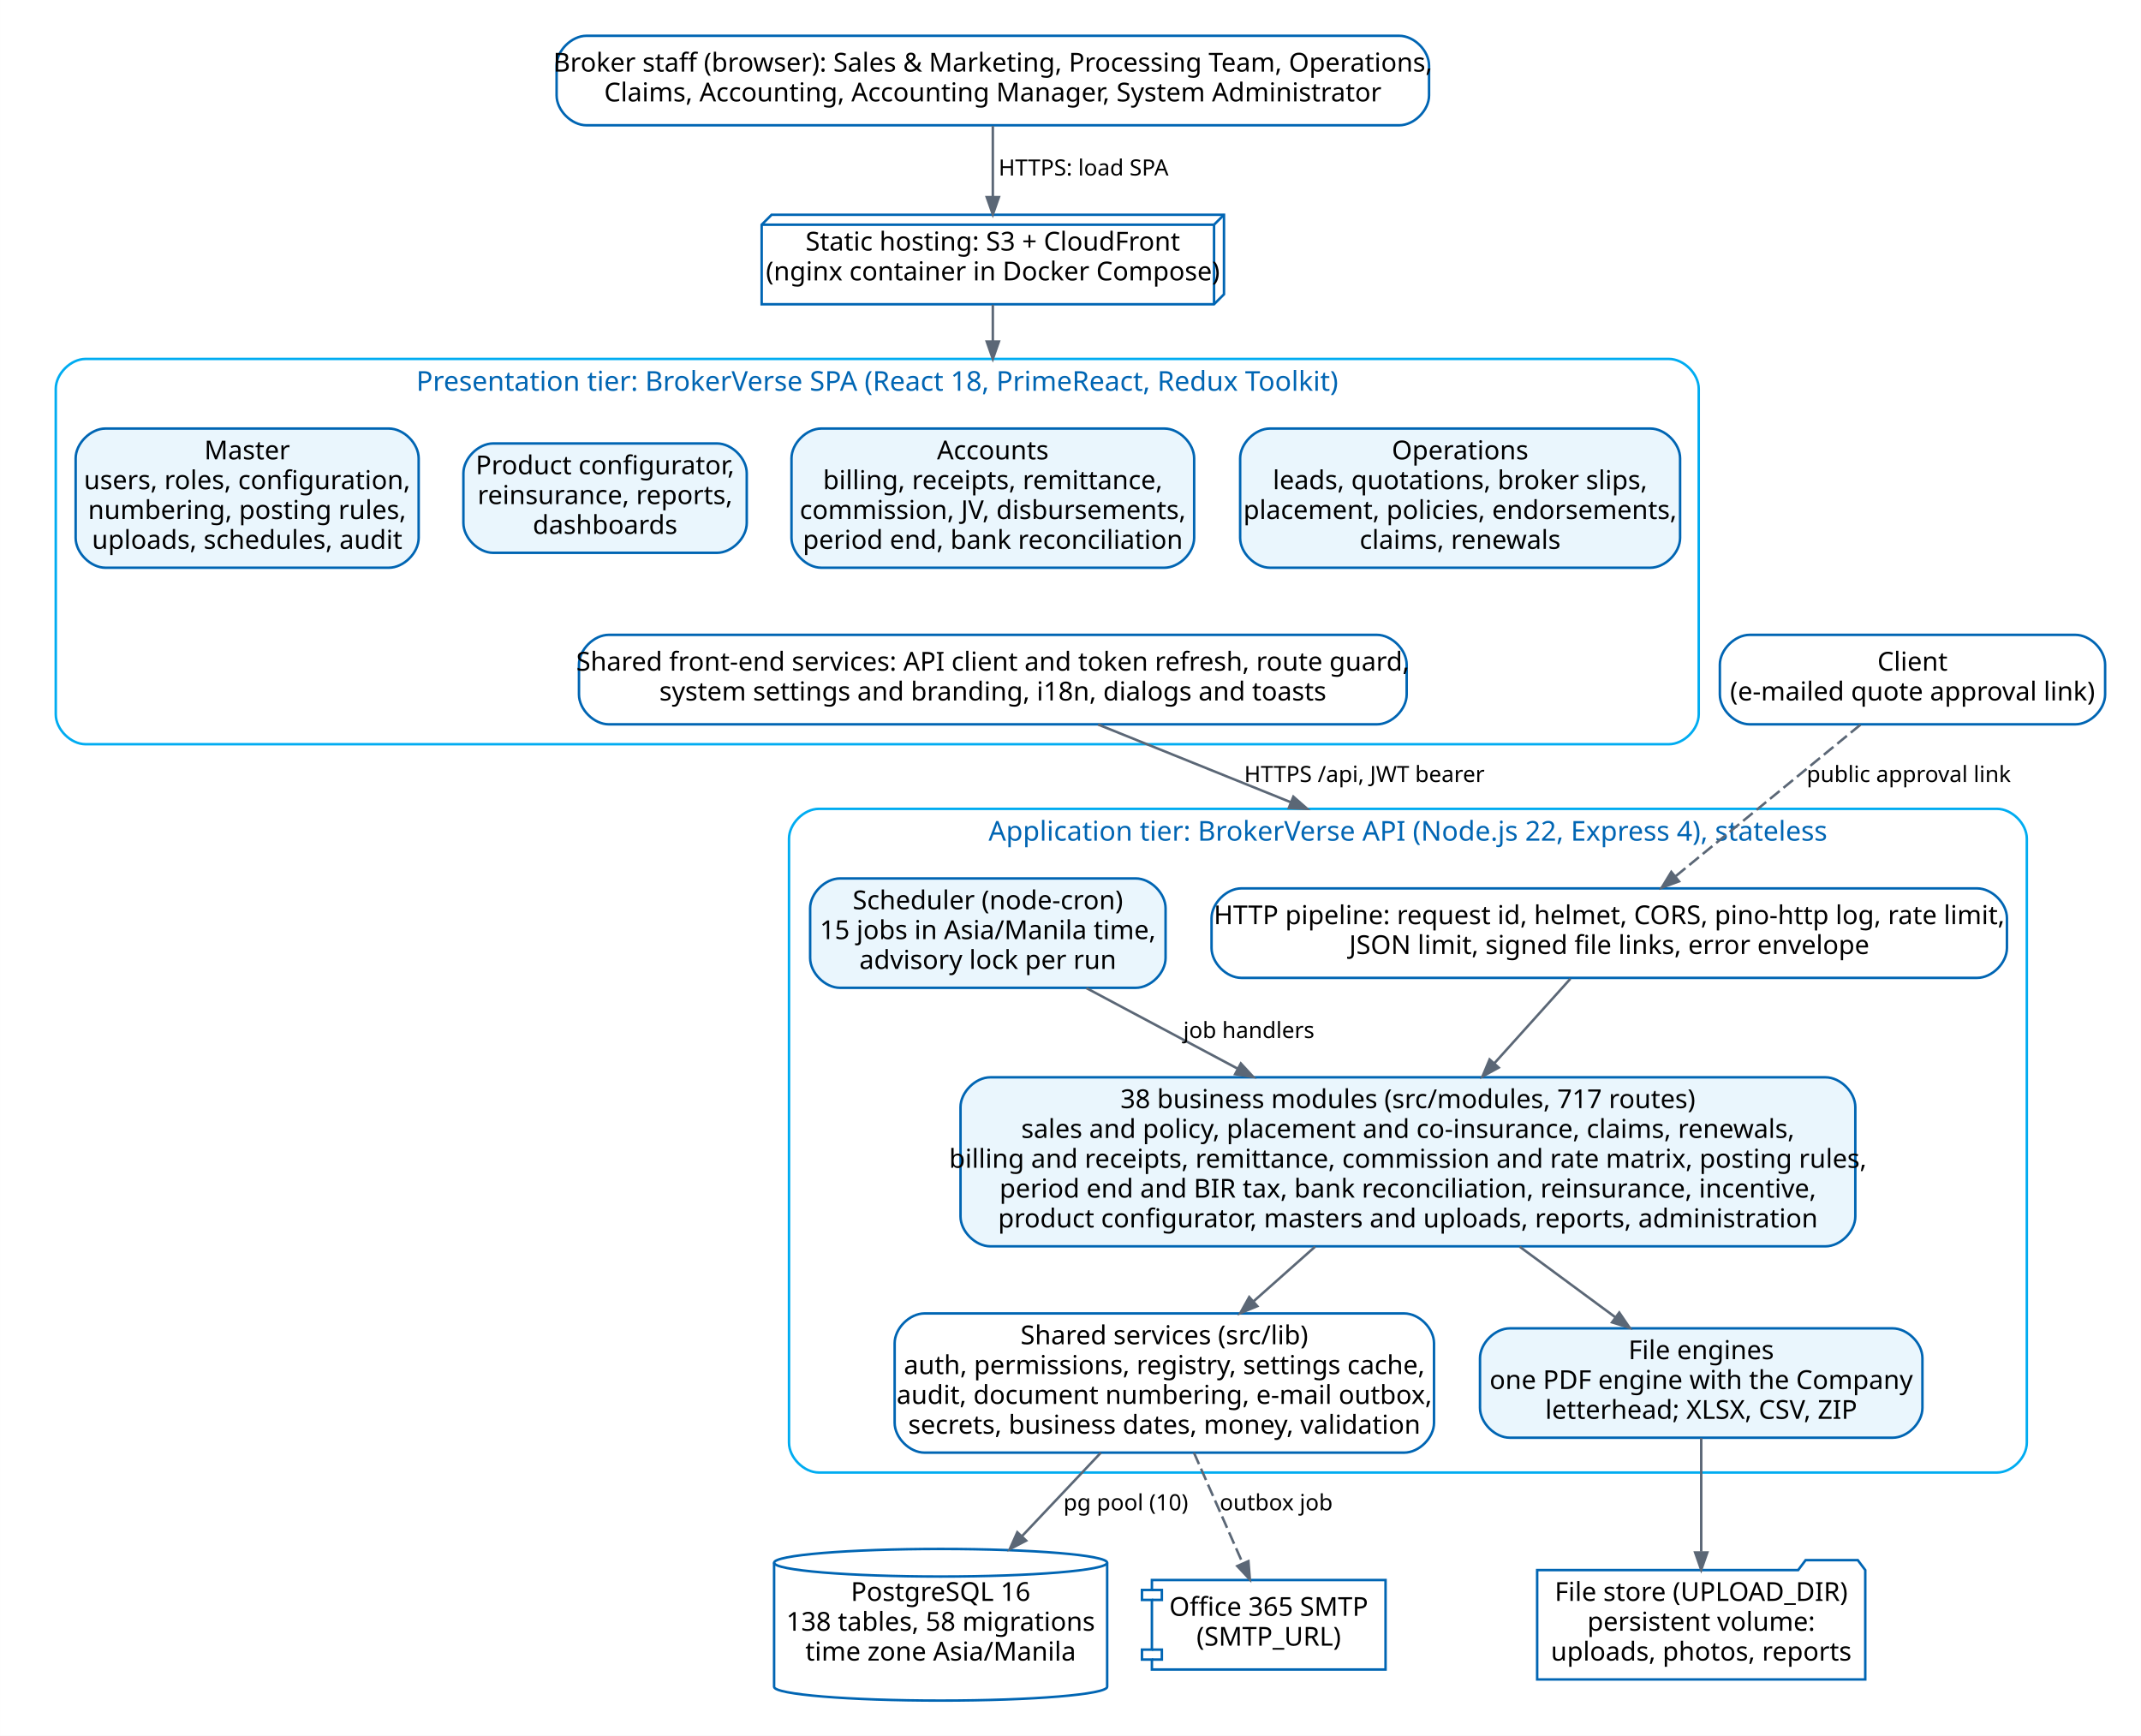
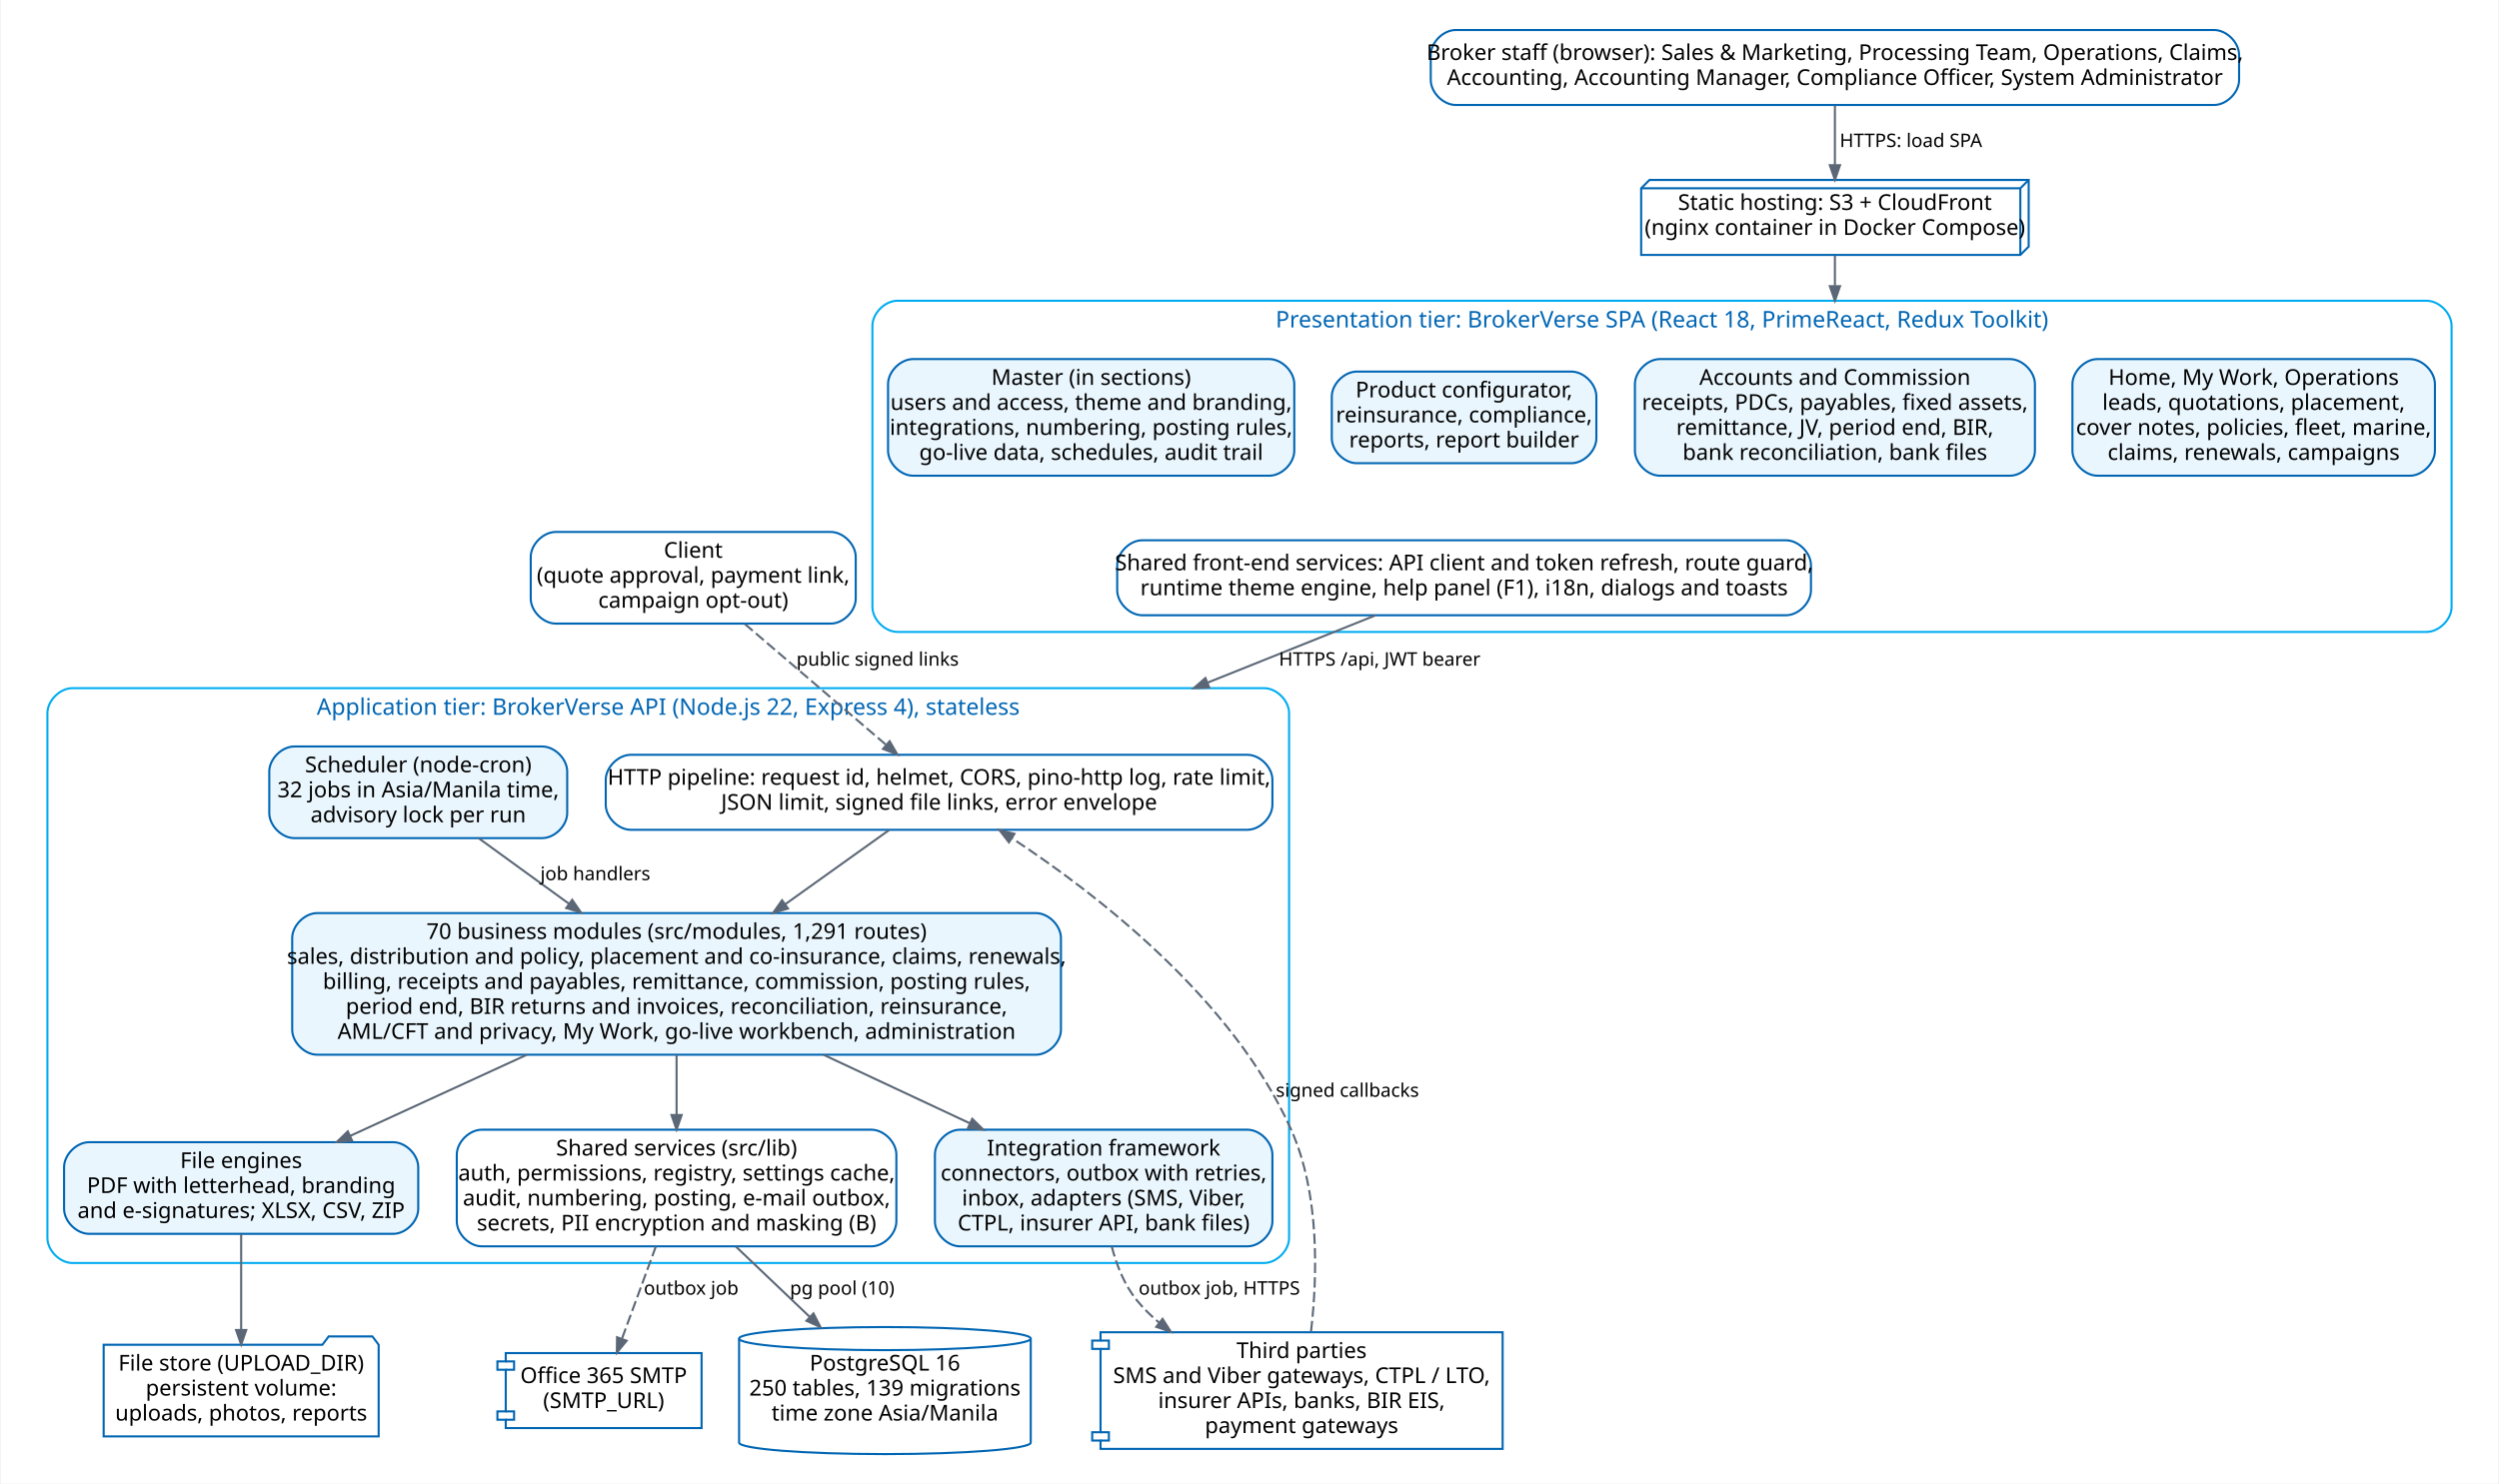
- <svg xmlns="http://www.w3.org/2000/svg" width="861pt" height="698pt" viewBox="0.00 0.00 861.30 698.30">
-   <g id="graph0" class="graph" transform="scale(1 1) rotate(0) translate(14.4 683.9)">
-     <polygon fill="white" stroke="transparent" points="-14.4,14.4 -14.4,-683.9 846.9,-683.9 846.9,14.4 -14.4,14.4" />
+ <svg xmlns="http://www.w3.org/2000/svg" width="1199pt" height="712pt" viewBox="0.00 0.00 1198.80 712.30">
+   <g id="graph0" class="graph" transform="scale(1 1) rotate(0) translate(14.4 697.9)">
+     <polygon fill="white" stroke="transparent" points="-14.4,14.4 -14.4,-697.9 1184.4,-697.9 1184.4,14.4 -14.4,14.4" />
    <g id="clust1" class="cluster">
-       <path fill="none" stroke="#00acf1" d="M20,-384.5C20,-384.5 657,-384.5 657,-384.5 663,-384.5 669,-390.5 669,-396.5 669,-396.5 669,-527.5 669,-527.5 669,-533.5 663,-539.5 657,-539.5 657,-539.5 20,-539.5 20,-539.5 14,-539.5 8,-533.5 8,-527.5 8,-527.5 8,-396.5 8,-396.5 8,-390.5 14,-384.5 20,-384.5" />
-       <text text-anchor="middle" x="338.5" y="-526.7" font-family="Nunito" font-size="11.00" fill="#0065b3">Presentation tier: BrokerVerse SPA (React 18, PrimeReact, Redux Toolkit)</text>
+       <path fill="none" stroke="#00acf1" d="M416,-394.5C416,-394.5 1150,-394.5 1150,-394.5 1156,-394.5 1162,-400.5 1162,-406.5 1162,-406.5 1162,-541.5 1162,-541.5 1162,-547.5 1156,-553.5 1150,-553.5 1150,-553.5 416,-553.5 416,-553.5 410,-553.5 404,-547.5 404,-541.5 404,-541.5 404,-406.5 404,-406.5 404,-400.5 410,-394.5 416,-394.5" />
+       <text text-anchor="middle" x="783" y="-540.7" font-family="Nunito" font-size="11.00" fill="#0065b3">Presentation tier: BrokerVerse SPA (React 18, PrimeReact, Redux Toolkit)</text>
    </g>
    <g id="clust2" class="cluster">
-       <path fill="none" stroke="#00acf1" d="M315,-91.5C315,-91.5 789,-91.5 789,-91.5 795,-91.5 801,-97.5 801,-103.5 801,-103.5 801,-346.5 801,-346.5 801,-352.5 795,-358.5 789,-358.5 789,-358.5 315,-358.5 315,-358.5 309,-358.5 303,-352.5 303,-346.5 303,-346.5 303,-103.5 303,-103.5 303,-97.5 309,-91.5 315,-91.5" />
-       <text text-anchor="middle" x="552" y="-345.7" font-family="Nunito" font-size="11.00" fill="#0065b3">Application tier: BrokerVerse API (Node.js 22, Express 4), stateless</text>
+       <path fill="none" stroke="#00acf1" d="M20,-91.5C20,-91.5 592,-91.5 592,-91.5 598,-91.5 604,-97.5 604,-103.5 604,-103.5 604,-355.5 604,-355.5 604,-361.5 598,-367.5 592,-367.5 592,-367.5 20,-367.5 20,-367.5 14,-367.5 8,-361.5 8,-355.5 8,-355.5 8,-103.5 8,-103.5 8,-97.5 14,-91.5 20,-91.5" />
+       <text text-anchor="middle" x="306" y="-354.7" font-family="Nunito" font-size="11.00" fill="#0065b3">Application tier: BrokerVerse API (Node.js 22, Express 4), stateless</text>
    </g>
    <g id="node1" class="node">
-       <path fill="#ffffff" stroke="#0065b3" d="M548.5,-669.5C548.5,-669.5 221.5,-669.5 221.5,-669.5 215.5,-669.5 209.5,-663.5 209.5,-657.5 209.5,-657.5 209.5,-645.5 209.5,-645.5 209.5,-639.5 215.5,-633.5 221.5,-633.5 221.5,-633.5 548.5,-633.5 548.5,-633.5 554.5,-633.5 560.5,-639.5 560.5,-645.5 560.5,-645.5 560.5,-657.5 560.5,-657.5 560.5,-663.5 554.5,-669.5 548.5,-669.5" />
-       <text text-anchor="middle" x="385" y="-655.1" font-family="Nunito" font-size="10.50">Broker staff (browser): Sales &amp; Marketing, Processing Team, Operations,</text>
-       <text text-anchor="middle" x="385" y="-643.1" font-family="Nunito" font-size="10.50">Claims, Accounting, Accounting Manager, System Administrator</text>
+       <path fill="#ffffff" stroke="#0065b3" d="M1048,-683.5C1048,-683.5 684,-683.5 684,-683.5 678,-683.5 672,-677.5 672,-671.5 672,-671.5 672,-659.5 672,-659.5 672,-653.5 678,-647.5 684,-647.5 684,-647.5 1048,-647.5 1048,-647.5 1054,-647.5 1060,-653.5 1060,-659.5 1060,-659.5 1060,-671.5 1060,-671.5 1060,-677.5 1054,-683.5 1048,-683.5" />
+       <text text-anchor="middle" x="866" y="-669.1" font-family="Nunito" font-size="10.50">Broker staff (browser): Sales &amp; Marketing, Processing Team, Operations, Claims,</text>
+       <text text-anchor="middle" x="866" y="-657.1" font-family="Nunito" font-size="10.50">Accounting, Accounting Manager, Compliance Officer, System Administrator</text>
    </g>
    <g id="node2" class="node">
-       <polygon fill="#ffffff" stroke="#0065b3" points="478,-597.5 296,-597.5 292,-593.5 292,-561.5 474,-561.5 478,-565.5 478,-597.5" />
-       <polyline fill="none" stroke="#0065b3" points="474,-593.5 292,-593.5 " />
-       <polyline fill="none" stroke="#0065b3" points="474,-593.5 474,-561.5 " />
-       <polyline fill="none" stroke="#0065b3" points="474,-593.5 478,-597.5 " />
-       <text text-anchor="middle" x="385" y="-583.1" font-family="Nunito" font-size="10.50">Static hosting: S3 + CloudFront</text>
-       <text text-anchor="middle" x="385" y="-571.1" font-family="Nunito" font-size="10.50">(nginx container in Docker Compose)</text>
+       <polygon fill="#ffffff" stroke="#0065b3" points="959,-611.5 777,-611.5 773,-607.5 773,-575.5 955,-575.5 959,-579.5 959,-611.5" />
+       <polyline fill="none" stroke="#0065b3" points="955,-607.5 773,-607.5 " />
+       <polyline fill="none" stroke="#0065b3" points="955,-607.5 955,-575.5 " />
+       <polyline fill="none" stroke="#0065b3" points="955,-607.5 959,-611.5 " />
+       <text text-anchor="middle" x="866" y="-597.1" font-family="Nunito" font-size="10.50">Static hosting: S3 + CloudFront</text>
+       <text text-anchor="middle" x="866" y="-585.1" font-family="Nunito" font-size="10.50">(nginx container in Docker Compose)</text>
    </g>
    <g id="edge1" class="edge">
-       <path fill="none" stroke="#5b6776" d="M385,-633.2C385,-624.64 385,-614.16 385,-604.8" />
-       <polygon fill="#5b6776" stroke="#5b6776" points="387.45,-604.6 385,-597.6 382.55,-604.6 387.45,-604.6" />
-       <text text-anchor="middle" x="421.5" y="-613.3" font-family="Nunito" font-size="9.00"> HTTPS: load SPA</text>
+       <path fill="none" stroke="#5b6776" d="M866,-647.2C866,-638.64 866,-628.16 866,-618.8" />
+       <polygon fill="#5b6776" stroke="#5b6776" points="868.45,-618.6 866,-611.6 863.55,-618.6 868.45,-618.6" />
+       <text text-anchor="middle" x="902.5" y="-627.3" font-family="Nunito" font-size="9.00"> HTTPS: load SPA</text>
    </g>
    <g id="node5" class="node">
-       <path fill="#eaf6fd" stroke="#0065b3" d="M454,-511.5C454,-511.5 316,-511.5 316,-511.5 310,-511.5 304,-505.5 304,-499.5 304,-499.5 304,-467.5 304,-467.5 304,-461.5 310,-455.5 316,-455.5 316,-455.5 454,-455.5 454,-455.5 460,-455.5 466,-461.5 466,-467.5 466,-467.5 466,-499.5 466,-499.5 466,-505.5 460,-511.5 454,-511.5" />
-       <text text-anchor="middle" x="385" y="-499.1" font-family="Nunito" font-size="10.50">Accounts</text>
-       <text text-anchor="middle" x="385" y="-487.1" font-family="Nunito" font-size="10.50">billing, receipts, remittance,</text>
-       <text text-anchor="middle" x="385" y="-475.1" font-family="Nunito" font-size="10.50">commission, JV, disbursements,</text>
-       <text text-anchor="middle" x="385" y="-463.1" font-family="Nunito" font-size="10.50">period end, bank reconciliation</text>
+       <path fill="#eaf6fd" stroke="#0065b3" d="M950,-525.5C950,-525.5 782,-525.5 782,-525.5 776,-525.5 770,-519.5 770,-513.5 770,-513.5 770,-481.5 770,-481.5 770,-475.5 776,-469.5 782,-469.5 782,-469.5 950,-469.5 950,-469.5 956,-469.5 962,-475.5 962,-481.5 962,-481.5 962,-513.5 962,-513.5 962,-519.5 956,-525.5 950,-525.5" />
+       <text text-anchor="middle" x="866" y="-513.1" font-family="Nunito" font-size="10.50">Accounts and Commission</text>
+       <text text-anchor="middle" x="866" y="-501.1" font-family="Nunito" font-size="10.50">receipts, PDCs, payables, fixed assets,</text>
+       <text text-anchor="middle" x="866" y="-489.1" font-family="Nunito" font-size="10.50">remittance, JV, period end, BIR,</text>
+       <text text-anchor="middle" x="866" y="-477.1" font-family="Nunito" font-size="10.50">bank reconciliation, bank files</text>
    </g>
    <g id="edge2" class="edge">
-       <path fill="none" stroke="#5b6776" d="M385,-561.26C385,-556.9 385,-551.97 385,-546.76" />
-       <polygon fill="#5b6776" stroke="#5b6776" points="387.45,-546.5 385,-539.5 382.55,-546.5 387.45,-546.5" />
+       <path fill="none" stroke="#5b6776" d="M866,-575.26C866,-570.9 866,-565.97 866,-560.76" />
+       <polygon fill="#5b6776" stroke="#5b6776" points="868.45,-560.5 866,-553.5 863.55,-560.5 868.45,-560.5" />
    </g>
    <g id="node3" class="node">
-       <path fill="#ffffff" stroke="#0065b3" d="M820.5,-428.5C820.5,-428.5 689.5,-428.5 689.5,-428.5 683.5,-428.5 677.5,-422.5 677.5,-416.5 677.5,-416.5 677.5,-404.5 677.5,-404.5 677.5,-398.5 683.5,-392.5 689.5,-392.5 689.5,-392.5 820.5,-392.5 820.5,-392.5 826.5,-392.5 832.5,-398.5 832.5,-404.5 832.5,-404.5 832.5,-416.5 832.5,-416.5 832.5,-422.5 826.5,-428.5 820.5,-428.5" />
-       <text text-anchor="middle" x="755" y="-414.1" font-family="Nunito" font-size="10.50">Client</text>
-       <text text-anchor="middle" x="755" y="-402.1" font-family="Nunito" font-size="10.50">(e-mailed quote approval link)</text>
+       <path fill="#ffffff" stroke="#0065b3" d="M384,-442.5C384,-442.5 252,-442.5 252,-442.5 246,-442.5 240,-436.5 240,-430.5 240,-430.5 240,-410.5 240,-410.5 240,-404.5 246,-398.5 252,-398.5 252,-398.5 384,-398.5 384,-398.5 390,-398.5 396,-404.5 396,-410.5 396,-410.5 396,-430.5 396,-430.5 396,-436.5 390,-442.5 384,-442.5" />
+       <text text-anchor="middle" x="318" y="-430.1" font-family="Nunito" font-size="10.50">Client</text>
+       <text text-anchor="middle" x="318" y="-418.1" font-family="Nunito" font-size="10.50">(quote approval, payment link,</text>
+       <text text-anchor="middle" x="318" y="-406.1" font-family="Nunito" font-size="10.50">campaign opt-out)</text>
    </g>
    <g id="node9" class="node">
-       <path fill="#ffffff" stroke="#0065b3" d="M781,-326.5C781,-326.5 485,-326.5 485,-326.5 479,-326.5 473,-320.5 473,-314.5 473,-314.5 473,-302.5 473,-302.5 473,-296.5 479,-290.5 485,-290.5 485,-290.5 781,-290.5 781,-290.5 787,-290.5 793,-296.5 793,-302.5 793,-302.5 793,-314.5 793,-314.5 793,-320.5 787,-326.5 781,-326.5" />
-       <text text-anchor="middle" x="633" y="-312.1" font-family="Nunito" font-size="10.50">HTTP pipeline: request id, helmet, CORS, pino-http log, rate limit,</text>
-       <text text-anchor="middle" x="633" y="-300.1" font-family="Nunito" font-size="10.50">JSON limit, signed file links, error envelope</text>
+       <path fill="#ffffff" stroke="#0065b3" d="M584,-335.5C584,-335.5 288,-335.5 288,-335.5 282,-335.5 276,-329.5 276,-323.5 276,-323.5 276,-311.5 276,-311.5 276,-305.5 282,-299.5 288,-299.5 288,-299.5 584,-299.5 584,-299.5 590,-299.5 596,-305.5 596,-311.5 596,-311.5 596,-323.5 596,-323.5 596,-329.5 590,-335.5 584,-335.5" />
+       <text text-anchor="middle" x="436" y="-321.1" font-family="Nunito" font-size="10.50">HTTP pipeline: request id, helmet, CORS, pino-http log, rate limit,</text>
+       <text text-anchor="middle" x="436" y="-309.1" font-family="Nunito" font-size="10.50">JSON limit, signed file links, error envelope</text>
    </g>
    <g id="edge8" class="edge">
-       <path fill="none" stroke="#5b6776" stroke-dasharray="5,2" d="M734.03,-392.31C713.43,-375.42 681.92,-349.6 659.58,-331.29" />
-       <polygon fill="#5b6776" stroke="#5b6776" points="661.07,-329.34 654.11,-326.8 657.97,-333.13 661.07,-329.34" />
-       <text text-anchor="middle" x="753.5" y="-369.3" font-family="Nunito" font-size="9.00"> public approval link</text>
+       <path fill="none" stroke="#5b6776" stroke-dasharray="5,2" d="M342.74,-398.33C362.63,-381.3 390.47,-357.47 410.55,-340.29" />
+       <polygon fill="#5b6776" stroke="#5b6776" points="412.27,-342.04 415.99,-335.63 409.08,-338.32 412.27,-342.04" />
+       <text text-anchor="middle" x="406.5" y="-378.3" font-family="Nunito" font-size="9.00"> public signed links</text>
    </g>
    <g id="node4" class="node">
-       <path fill="#eaf6fd" stroke="#0065b3" d="M649.5,-511.5C649.5,-511.5 496.5,-511.5 496.5,-511.5 490.5,-511.5 484.5,-505.5 484.5,-499.5 484.5,-499.5 484.5,-467.5 484.5,-467.5 484.5,-461.5 490.5,-455.5 496.5,-455.5 496.5,-455.5 649.5,-455.5 649.5,-455.5 655.5,-455.5 661.5,-461.5 661.5,-467.5 661.5,-467.5 661.5,-499.5 661.5,-499.5 661.5,-505.5 655.5,-511.5 649.5,-511.5" />
-       <text text-anchor="middle" x="573" y="-499.1" font-family="Nunito" font-size="10.50">Operations</text>
-       <text text-anchor="middle" x="573" y="-487.1" font-family="Nunito" font-size="10.50">leads, quotations, broker slips,</text>
-       <text text-anchor="middle" x="573" y="-475.1" font-family="Nunito" font-size="10.50">placement, policies, endorsements,</text>
-       <text text-anchor="middle" x="573" y="-463.1" font-family="Nunito" font-size="10.50">claims, renewals</text>
+       <path fill="#eaf6fd" stroke="#0065b3" d="M1142,-525.5C1142,-525.5 992,-525.5 992,-525.5 986,-525.5 980,-519.5 980,-513.5 980,-513.5 980,-481.5 980,-481.5 980,-475.5 986,-469.5 992,-469.5 992,-469.5 1142,-469.5 1142,-469.5 1148,-469.5 1154,-475.5 1154,-481.5 1154,-481.5 1154,-513.5 1154,-513.5 1154,-519.5 1148,-525.5 1142,-525.5" />
+       <text text-anchor="middle" x="1067" y="-513.1" font-family="Nunito" font-size="10.50">Home, My Work, Operations</text>
+       <text text-anchor="middle" x="1067" y="-501.1" font-family="Nunito" font-size="10.50">leads, quotations, placement,</text>
+       <text text-anchor="middle" x="1067" y="-489.1" font-family="Nunito" font-size="10.50">cover notes, policies, fleet, marine,</text>
+       <text text-anchor="middle" x="1067" y="-477.1" font-family="Nunito" font-size="10.50">claims, renewals, campaigns</text>
    </g>
    <g id="node8" class="node">
-       <path fill="#ffffff" stroke="#0065b3" d="M539.5,-428.5C539.5,-428.5 230.5,-428.5 230.5,-428.5 224.5,-428.5 218.5,-422.5 218.5,-416.5 218.5,-416.5 218.5,-404.5 218.5,-404.5 218.5,-398.5 224.5,-392.5 230.5,-392.5 230.5,-392.5 539.5,-392.5 539.5,-392.5 545.5,-392.5 551.5,-398.5 551.5,-404.5 551.5,-404.5 551.5,-416.5 551.5,-416.5 551.5,-422.5 545.5,-428.5 539.5,-428.5" />
-       <text text-anchor="middle" x="385" y="-414.1" font-family="Nunito" font-size="10.50">Shared front-end services: API client and token refresh, route guard,</text>
-       <text text-anchor="middle" x="385" y="-402.1" font-family="Nunito" font-size="10.50">system settings and branding, i18n, dialogs and toasts</text>
+       <path fill="#ffffff" stroke="#0065b3" d="M842.5,-438.5C842.5,-438.5 533.5,-438.5 533.5,-438.5 527.5,-438.5 521.5,-432.5 521.5,-426.5 521.5,-426.5 521.5,-414.5 521.5,-414.5 521.5,-408.5 527.5,-402.5 533.5,-402.5 533.5,-402.5 842.5,-402.5 842.5,-402.5 848.5,-402.5 854.5,-408.5 854.5,-414.5 854.5,-414.5 854.5,-426.5 854.5,-426.5 854.5,-432.5 848.5,-438.5 842.5,-438.5" />
+       <text text-anchor="middle" x="688" y="-424.1" font-family="Nunito" font-size="10.50">Shared front-end services: API client and token refresh, route guard,</text>
+       <text text-anchor="middle" x="688" y="-412.1" font-family="Nunito" font-size="10.50">runtime theme engine, help panel (F1), i18n, dialogs and toasts</text>
    </g>
    <g id="node6" class="node">
-       <path fill="#eaf6fd" stroke="#0065b3" d="M274,-505.5C274,-505.5 184,-505.5 184,-505.5 178,-505.5 172,-499.5 172,-493.5 172,-493.5 172,-473.5 172,-473.5 172,-467.5 178,-461.5 184,-461.5 184,-461.5 274,-461.5 274,-461.5 280,-461.5 286,-467.5 286,-473.5 286,-473.5 286,-493.5 286,-493.5 286,-499.5 280,-505.5 274,-505.5" />
-       <text text-anchor="middle" x="229" y="-493.1" font-family="Nunito" font-size="10.50">Product configurator,</text>
-       <text text-anchor="middle" x="229" y="-481.1" font-family="Nunito" font-size="10.50">reinsurance, reports,</text>
-       <text text-anchor="middle" x="229" y="-469.1" font-family="Nunito" font-size="10.50">dashboards</text>
+       <path fill="#eaf6fd" stroke="#0065b3" d="M739.5,-519.5C739.5,-519.5 636.5,-519.5 636.5,-519.5 630.5,-519.5 624.5,-513.5 624.5,-507.5 624.5,-507.5 624.5,-487.5 624.5,-487.5 624.5,-481.5 630.5,-475.5 636.5,-475.5 636.5,-475.5 739.5,-475.5 739.5,-475.5 745.5,-475.5 751.5,-481.5 751.5,-487.5 751.5,-487.5 751.5,-507.5 751.5,-507.5 751.5,-513.5 745.5,-519.5 739.5,-519.5" />
+       <text text-anchor="middle" x="688" y="-507.1" font-family="Nunito" font-size="10.50">Product configurator,</text>
+       <text text-anchor="middle" x="688" y="-495.1" font-family="Nunito" font-size="10.50">reinsurance, compliance,</text>
+       <text text-anchor="middle" x="688" y="-483.1" font-family="Nunito" font-size="10.50">reports, report builder</text>
    </g>
    <g id="node7" class="node">
-       <path fill="#eaf6fd" stroke="#0065b3" d="M142,-511.5C142,-511.5 28,-511.5 28,-511.5 22,-511.5 16,-505.5 16,-499.5 16,-499.5 16,-467.5 16,-467.5 16,-461.5 22,-455.5 28,-455.5 28,-455.5 142,-455.5 142,-455.5 148,-455.5 154,-461.5 154,-467.5 154,-467.5 154,-499.5 154,-499.5 154,-505.5 148,-511.5 142,-511.5" />
-       <text text-anchor="middle" x="85" y="-499.1" font-family="Nunito" font-size="10.50">Master</text>
-       <text text-anchor="middle" x="85" y="-487.1" font-family="Nunito" font-size="10.50">users, roles, configuration,</text>
-       <text text-anchor="middle" x="85" y="-475.1" font-family="Nunito" font-size="10.50">numbering, posting rules,</text>
-       <text text-anchor="middle" x="85" y="-463.1" font-family="Nunito" font-size="10.50">uploads, schedules, audit</text>
+       <path fill="#eaf6fd" stroke="#0065b3" d="M594.5,-525.5C594.5,-525.5 423.5,-525.5 423.5,-525.5 417.5,-525.5 411.5,-519.5 411.5,-513.5 411.5,-513.5 411.5,-481.5 411.5,-481.5 411.5,-475.5 417.5,-469.5 423.5,-469.5 423.5,-469.5 594.5,-469.5 594.5,-469.5 600.5,-469.5 606.5,-475.5 606.5,-481.5 606.5,-481.5 606.5,-513.5 606.5,-513.5 606.5,-519.5 600.5,-525.5 594.5,-525.5" />
+       <text text-anchor="middle" x="509" y="-513.1" font-family="Nunito" font-size="10.50">Master (in sections)</text>
+       <text text-anchor="middle" x="509" y="-501.1" font-family="Nunito" font-size="10.50">users and access, theme and branding,</text>
+       <text text-anchor="middle" x="509" y="-489.1" font-family="Nunito" font-size="10.50">integrations, numbering, posting rules,</text>
+       <text text-anchor="middle" x="509" y="-477.1" font-family="Nunito" font-size="10.50">go-live data, schedules, audit trail</text>
    </g>
    <g id="edge7" class="edge">
-       <path fill="none" stroke="#5b6776" d="M427.35,-392.42C449.05,-383.67 476.76,-372.5 504.75,-361.21" />
-       <polygon fill="#5b6776" stroke="#5b6776" points="505.91,-363.39 511.49,-358.5 504.08,-358.84 505.91,-363.39" />
-       <text text-anchor="middle" x="534.5" y="-369.3" font-family="Nunito" font-size="9.00"> HTTPS /api, JWT bearer</text>
+       <path fill="none" stroke="#5b6776" d="M645.54,-402.48C623.03,-393.46 594.06,-381.85 564.88,-370.15" />
+       <polygon fill="#5b6776" stroke="#5b6776" points="565.66,-367.83 558.26,-367.5 563.84,-372.38 565.66,-367.83" />
+       <text text-anchor="middle" x="647.5" y="-378.3" font-family="Nunito" font-size="9.00"> HTTPS /api, JWT bearer</text>
    </g>
    <g id="node10" class="node">
-       <path fill="#eaf6fd" stroke="#0065b3" d="M720,-250.5C720,-250.5 384,-250.5 384,-250.5 378,-250.5 372,-244.5 372,-238.5 372,-238.5 372,-194.5 372,-194.5 372,-188.5 378,-182.5 384,-182.5 384,-182.5 720,-182.5 720,-182.5 726,-182.5 732,-188.5 732,-194.5 732,-194.5 732,-238.5 732,-238.5 732,-244.5 726,-250.5 720,-250.5" />
-       <text text-anchor="middle" x="552" y="-238.1" font-family="Nunito" font-size="10.50">38 business modules (src/modules, 717 routes)</text>
-       <text text-anchor="middle" x="552" y="-226.1" font-family="Nunito" font-size="10.50">sales and policy, placement and co-insurance, claims, renewals,</text>
-       <text text-anchor="middle" x="552" y="-214.1" font-family="Nunito" font-size="10.50">billing and receipts, remittance, commission and rate matrix, posting rules,</text>
-       <text text-anchor="middle" x="552" y="-202.1" font-family="Nunito" font-size="10.50">period end and BIR tax, bank reconciliation, reinsurance, incentive,</text>
-       <text text-anchor="middle" x="552" y="-190.1" font-family="Nunito" font-size="10.50">product configurator, masters and uploads, reports, administration</text>
+       <path fill="#eaf6fd" stroke="#0065b3" d="M482.5,-259.5C482.5,-259.5 137.5,-259.5 137.5,-259.5 131.5,-259.5 125.5,-253.5 125.5,-247.5 125.5,-247.5 125.5,-203.5 125.5,-203.5 125.5,-197.5 131.5,-191.5 137.5,-191.5 137.5,-191.5 482.5,-191.5 482.5,-191.5 488.5,-191.5 494.5,-197.5 494.5,-203.5 494.5,-203.5 494.5,-247.5 494.5,-247.5 494.5,-253.5 488.5,-259.5 482.5,-259.5" />
+       <text text-anchor="middle" x="310" y="-247.1" font-family="Nunito" font-size="10.50">70 business modules (src/modules, 1,291 routes)</text>
+       <text text-anchor="middle" x="310" y="-235.1" font-family="Nunito" font-size="10.50">sales, distribution and policy, placement and co-insurance, claims, renewals,</text>
+       <text text-anchor="middle" x="310" y="-223.1" font-family="Nunito" font-size="10.50">billing, receipts and payables, remittance, commission, posting rules,</text>
+       <text text-anchor="middle" x="310" y="-211.1" font-family="Nunito" font-size="10.50">period end, BIR returns and invoices, reconciliation, reinsurance,</text>
+       <text text-anchor="middle" x="310" y="-199.1" font-family="Nunito" font-size="10.50">AML/CFT and privacy, My Work, go-live workbench, administration</text>
    </g>
    <g id="edge9" class="edge">
-       <path fill="none" stroke="#5b6776" d="M617.38,-290.15C608.69,-280.49 597.5,-268.06 586.85,-256.22" />
-       <polygon fill="#5b6776" stroke="#5b6776" points="588.51,-254.4 582,-250.84 584.86,-257.68 588.51,-254.4" />
+       <path fill="none" stroke="#5b6776" d="M412,-299.36C397.89,-289.28 379.47,-276.12 362.18,-263.77" />
+       <polygon fill="#5b6776" stroke="#5b6776" points="363.48,-261.69 356.36,-259.62 360.63,-265.68 363.48,-261.69" />
    </g>
    <g id="node12" class="node">
-       <path fill="#ffffff" stroke="#0065b3" d="M550.5,-155.5C550.5,-155.5 357.5,-155.5 357.5,-155.5 351.5,-155.5 345.5,-149.5 345.5,-143.5 345.5,-143.5 345.5,-111.5 345.5,-111.5 345.5,-105.5 351.5,-99.5 357.5,-99.5 357.5,-99.5 550.5,-99.5 550.5,-99.5 556.5,-99.5 562.5,-105.5 562.5,-111.5 562.5,-111.5 562.5,-143.5 562.5,-143.5 562.5,-149.5 556.5,-155.5 550.5,-155.5" />
-       <text text-anchor="middle" x="454" y="-143.1" font-family="Nunito" font-size="10.50">Shared services (src/lib)</text>
-       <text text-anchor="middle" x="454" y="-131.1" font-family="Nunito" font-size="10.50">auth, permissions, registry, settings cache,</text>
-       <text text-anchor="middle" x="454" y="-119.1" font-family="Nunito" font-size="10.50">audit, document numbering, e-mail outbox,</text>
-       <text text-anchor="middle" x="454" y="-107.1" font-family="Nunito" font-size="10.50">secrets, business dates, money, validation</text>
+       <path fill="#ffffff" stroke="#0065b3" d="M403.5,-155.5C403.5,-155.5 216.5,-155.5 216.5,-155.5 210.5,-155.5 204.5,-149.5 204.5,-143.5 204.5,-143.5 204.5,-111.5 204.5,-111.5 204.5,-105.5 210.5,-99.5 216.5,-99.5 216.5,-99.5 403.5,-99.5 403.5,-99.5 409.5,-99.5 415.5,-105.5 415.5,-111.5 415.5,-111.5 415.5,-143.5 415.5,-143.5 415.5,-149.5 409.5,-155.5 403.5,-155.5" />
+       <text text-anchor="middle" x="310" y="-143.1" font-family="Nunito" font-size="10.50">Shared services (src/lib)</text>
+       <text text-anchor="middle" x="310" y="-131.1" font-family="Nunito" font-size="10.50">auth, permissions, registry, settings cache,</text>
+       <text text-anchor="middle" x="310" y="-119.1" font-family="Nunito" font-size="10.50">audit, numbering, posting, e-mail outbox,</text>
+       <text text-anchor="middle" x="310" y="-107.1" font-family="Nunito" font-size="10.50">secrets, PII encryption and masking (B)</text>
    </g>
    <g id="edge11" class="edge">
-       <path fill="none" stroke="#5b6776" d="M514.67,-182.36C506.58,-175.18 498.05,-167.6 490.01,-160.47" />
-       <polygon fill="#5b6776" stroke="#5b6776" points="491.4,-158.43 484.54,-155.61 488.15,-162.09 491.4,-158.43" />
+       <path fill="none" stroke="#5b6776" d="M310,-191.46C310,-182.13 310,-171.95 310,-162.56" />
+       <polygon fill="#5b6776" stroke="#5b6776" points="312.45,-162.55 310,-155.55 307.55,-162.55 312.45,-162.55" />
    </g>
    <g id="node13" class="node">
-       <path fill="#eaf6fd" stroke="#0065b3" d="M747,-149.5C747,-149.5 593,-149.5 593,-149.5 587,-149.5 581,-143.5 581,-137.5 581,-137.5 581,-117.5 581,-117.5 581,-111.5 587,-105.5 593,-105.5 593,-105.5 747,-105.5 747,-105.5 753,-105.5 759,-111.5 759,-117.5 759,-117.5 759,-137.5 759,-137.5 759,-143.5 753,-149.5 747,-149.5" />
-       <text text-anchor="middle" x="670" y="-137.1" font-family="Nunito" font-size="10.50">File engines</text>
-       <text text-anchor="middle" x="670" y="-125.1" font-family="Nunito" font-size="10.50">one PDF engine with the Company</text>
-       <text text-anchor="middle" x="670" y="-113.1" font-family="Nunito" font-size="10.50">letterhead; XLSX, CSV, ZIP</text>
+       <path fill="#eaf6fd" stroke="#0065b3" d="M584,-155.5C584,-155.5 446,-155.5 446,-155.5 440,-155.5 434,-149.5 434,-143.5 434,-143.5 434,-111.5 434,-111.5 434,-105.5 440,-99.5 446,-99.5 446,-99.5 584,-99.5 584,-99.5 590,-99.5 596,-105.5 596,-111.5 596,-111.5 596,-143.5 596,-143.5 596,-149.5 590,-155.5 584,-155.5" />
+       <text text-anchor="middle" x="515" y="-143.1" font-family="Nunito" font-size="10.50">Integration framework</text>
+       <text text-anchor="middle" x="515" y="-131.1" font-family="Nunito" font-size="10.50">connectors, outbox with retries,</text>
+       <text text-anchor="middle" x="515" y="-119.1" font-family="Nunito" font-size="10.50">inbox, adapters (SMS, Viber,</text>
+       <text text-anchor="middle" x="515" y="-107.1" font-family="Nunito" font-size="10.50">CTPL, insurer API, bank files)</text>
+     </g>
+     <g id="edge13" class="edge">
+       <path fill="none" stroke="#5b6776" d="M380.55,-191.46C403.32,-180.8 428.43,-169.04 450.72,-158.6" />
+       <polygon fill="#5b6776" stroke="#5b6776" points="451.93,-160.74 457.23,-155.55 449.85,-156.3 451.93,-160.74" />
+     </g>
+     <g id="node14" class="node">
+       <path fill="#eaf6fd" stroke="#0065b3" d="M174,-149.5C174,-149.5 28,-149.5 28,-149.5 22,-149.5 16,-143.5 16,-137.5 16,-137.5 16,-117.5 16,-117.5 16,-111.5 22,-105.5 28,-105.5 28,-105.5 174,-105.5 174,-105.5 180,-105.5 186,-111.5 186,-117.5 186,-117.5 186,-137.5 186,-137.5 186,-143.5 180,-149.5 174,-149.5" />
+       <text text-anchor="middle" x="101" y="-137.1" font-family="Nunito" font-size="10.50">File engines</text>
+       <text text-anchor="middle" x="101" y="-125.1" font-family="Nunito" font-size="10.50">PDF with letterhead, branding</text>
+       <text text-anchor="middle" x="101" y="-113.1" font-family="Nunito" font-size="10.50">and e-signatures; XLSX, CSV, ZIP</text>
    </g>
    <g id="edge12" class="edge">
-       <path fill="none" stroke="#5b6776" d="M596.95,-182.36C609.71,-172.95 623.4,-162.86 635.44,-153.98" />
-       <polygon fill="#5b6776" stroke="#5b6776" points="637.03,-155.85 641.21,-149.73 634.12,-151.91 637.03,-155.85" />
+       <path fill="none" stroke="#5b6776" d="M238.07,-191.46C210.21,-178.66 178.91,-164.29 153.26,-152.5" />
+       <polygon fill="#5b6776" stroke="#5b6776" points="154.25,-150.26 146.87,-149.57 152.2,-154.72 154.25,-150.26" />
    </g>
    <g id="node11" class="node">
-       <path fill="#eaf6fd" stroke="#0065b3" d="M442.5,-330.5C442.5,-330.5 323.5,-330.5 323.5,-330.5 317.5,-330.5 311.5,-324.5 311.5,-318.5 311.5,-318.5 311.5,-298.5 311.5,-298.5 311.5,-292.5 317.5,-286.5 323.5,-286.5 323.5,-286.5 442.5,-286.5 442.5,-286.5 448.5,-286.5 454.5,-292.5 454.5,-298.5 454.5,-298.5 454.5,-318.5 454.5,-318.5 454.5,-324.5 448.5,-330.5 442.5,-330.5" />
-       <text text-anchor="middle" x="383" y="-318.1" font-family="Nunito" font-size="10.50">Scheduler (node-cron)</text>
-       <text text-anchor="middle" x="383" y="-306.1" font-family="Nunito" font-size="10.50">15 jobs in Asia/Manila time,</text>
-       <text text-anchor="middle" x="383" y="-294.1" font-family="Nunito" font-size="10.50">advisory lock per run</text>
+       <path fill="#eaf6fd" stroke="#0065b3" d="M245.5,-339.5C245.5,-339.5 126.5,-339.5 126.5,-339.5 120.5,-339.5 114.5,-333.5 114.5,-327.5 114.5,-327.5 114.5,-307.5 114.5,-307.5 114.5,-301.5 120.5,-295.5 126.5,-295.5 126.5,-295.5 245.5,-295.5 245.5,-295.5 251.5,-295.5 257.5,-301.5 257.5,-307.5 257.5,-307.5 257.5,-327.5 257.5,-327.5 257.5,-333.5 251.5,-339.5 245.5,-339.5" />
+       <text text-anchor="middle" x="186" y="-327.1" font-family="Nunito" font-size="10.50">Scheduler (node-cron)</text>
+       <text text-anchor="middle" x="186" y="-315.1" font-family="Nunito" font-size="10.50">32 jobs in Asia/Manila time,</text>
+       <text text-anchor="middle" x="186" y="-303.1" font-family="Nunito" font-size="10.50">advisory lock per run</text>
    </g>
    <g id="edge10" class="edge">
-       <path fill="none" stroke="#5b6776" d="M422.62,-286.4C440.75,-276.75 462.75,-265.03 483.44,-254.01" />
-       <polygon fill="#5b6776" stroke="#5b6776" points="484.78,-256.07 489.81,-250.62 482.48,-251.75 484.78,-256.07" />
-       <text text-anchor="middle" x="488" y="-266.3" font-family="Nunito" font-size="9.00"> job handlers</text>
+       <path fill="none" stroke="#5b6776" d="M215.07,-295.4C227.96,-286.04 243.53,-274.74 258.3,-264.03" />
+       <polygon fill="#5b6776" stroke="#5b6776" points="259.9,-265.89 264.13,-259.79 257.02,-261.92 259.9,-265.89" />
+       <text text-anchor="middle" x="271" y="-275.3" font-family="Nunito" font-size="9.00"> job handlers</text>
    </g>
-     <g id="node14" class="node">
-       <path fill="#ffffff" stroke="#0065b3" d="M431,-55.21C431,-58.27 400.97,-60.75 364,-60.75 327.03,-60.75 297,-58.27 297,-55.21 297,-55.21 297,-5.29 297,-5.29 297,-2.23 327.03,0.25 364,0.25 400.97,0.25 431,-2.23 431,-5.29 431,-5.29 431,-55.21 431,-55.21" />
-       <path fill="none" stroke="#0065b3" d="M431,-55.21C431,-52.15 400.97,-49.66 364,-49.66 327.03,-49.66 297,-52.15 297,-55.21" />
-       <text text-anchor="middle" x="364" y="-39.85" font-family="Nunito" font-size="10.50">PostgreSQL 16</text>
-       <text text-anchor="middle" x="364" y="-27.85" font-family="Nunito" font-size="10.50">138 tables, 58 migrations</text>
-       <text text-anchor="middle" x="364" y="-15.85" font-family="Nunito" font-size="10.50">time zone Asia/Manila</text>
+     <g id="node15" class="node">
+       <path fill="#ffffff" stroke="#0065b3" d="M480,-55.21C480,-58.27 448.62,-60.75 410,-60.75 371.38,-60.75 340,-58.27 340,-55.21 340,-55.21 340,-5.29 340,-5.29 340,-2.23 371.38,0.25 410,0.25 448.62,0.25 480,-2.23 480,-5.29 480,-5.29 480,-55.21 480,-55.21" />
+       <path fill="none" stroke="#0065b3" d="M480,-55.21C480,-52.15 448.62,-49.66 410,-49.66 371.38,-49.66 340,-52.15 340,-55.21" />
+       <text text-anchor="middle" x="410" y="-39.85" font-family="Nunito" font-size="10.50">PostgreSQL 16</text>
+       <text text-anchor="middle" x="410" y="-27.85" font-family="Nunito" font-size="10.50">250 tables, 139 migrations</text>
+       <text text-anchor="middle" x="410" y="-15.85" font-family="Nunito" font-size="10.50">time zone Asia/Manila</text>
    </g>
-     <g id="edge13" class="edge">
-       <path fill="none" stroke="#5b6776" d="M428.45,-99.46C418.63,-89.06 407.27,-77.04 396.85,-66.02" />
-       <polygon fill="#5b6776" stroke="#5b6776" points="398.41,-64.1 391.82,-60.69 394.85,-67.47 398.41,-64.1" />
-       <text text-anchor="middle" x="438.5" y="-76.3" font-family="Nunito" font-size="9.00"> pg pool (10)</text>
+     <g id="edge16" class="edge">
+       <path fill="none" stroke="#5b6776" d="M338.39,-99.46C349.4,-88.97 362.15,-76.82 373.82,-65.72" />
+       <polygon fill="#5b6776" stroke="#5b6776" points="375.71,-67.3 379.09,-60.69 372.33,-63.75 375.71,-67.3" />
+       <text text-anchor="middle" x="389.5" y="-76.3" font-family="Nunito" font-size="9.00"> pg pool (10)</text>
+     </g>
+     <g id="node18" class="node">
+       <polygon fill="#ffffff" stroke="#0065b3" points="322,-48.25 228,-48.25 228,-44.25 224,-44.25 224,-40.25 228,-40.25 228,-20.25 224,-20.25 224,-16.25 228,-16.25 228,-12.25 322,-12.25 322,-48.25" />
+       <polyline fill="none" stroke="#0065b3" points="228,-44.25 232,-44.25 232,-40.25 228,-40.25 " />
+       <polyline fill="none" stroke="#0065b3" points="228,-20.25 232,-20.25 232,-16.25 228,-16.25 " />
+       <text text-anchor="middle" x="275" y="-33.85" font-family="Nunito" font-size="10.50">Office 365 SMTP</text>
+       <text text-anchor="middle" x="275" y="-21.85" font-family="Nunito" font-size="10.50">(SMTP_URL)</text>
+     </g>
+     <g id="edge18" class="edge">
+       <path fill="none" stroke="#5b6776" stroke-dasharray="5,2" d="M300.06,-99.46C294.94,-85.5 288.73,-68.62 283.78,-55.15" />
+       <polygon fill="#5b6776" stroke="#5b6776" points="286.03,-54.17 281.32,-48.45 281.43,-55.86 286.03,-54.17" />
+       <text text-anchor="middle" x="317" y="-76.3" font-family="Nunito" font-size="9.00"> outbox job</text>
    </g>
    <g id="node16" class="node">
-       <polygon fill="#ffffff" stroke="#0065b3" points="543,-48.25 449,-48.25 449,-44.25 445,-44.25 445,-40.25 449,-40.25 449,-20.25 445,-20.25 445,-16.25 449,-16.25 449,-12.25 543,-12.25 543,-48.25" />
-       <polyline fill="none" stroke="#0065b3" points="449,-44.25 453,-44.25 453,-40.25 449,-40.25 " />
-       <polyline fill="none" stroke="#0065b3" points="449,-20.25 453,-20.25 453,-16.25 449,-16.25 " />
-       <text text-anchor="middle" x="496" y="-33.85" font-family="Nunito" font-size="10.50">Office 365 SMTP</text>
-       <text text-anchor="middle" x="496" y="-21.85" font-family="Nunito" font-size="10.50">(SMTP_URL)</text>
+       <polygon fill="#ffffff" stroke="#0065b3" points="706.5,-58.25 513.5,-58.25 513.5,-54.25 509.5,-54.25 509.5,-50.25 513.5,-50.25 513.5,-10.25 509.5,-10.25 509.5,-6.25 513.5,-6.25 513.5,-2.25 706.5,-2.25 706.5,-58.25" />
+       <polyline fill="none" stroke="#0065b3" points="513.5,-54.25 517.5,-54.25 517.5,-50.25 513.5,-50.25 " />
+       <polyline fill="none" stroke="#0065b3" points="513.5,-10.25 517.5,-10.25 517.5,-6.25 513.5,-6.25 " />
+       <text text-anchor="middle" x="610" y="-45.85" font-family="Nunito" font-size="10.50">Third parties</text>
+       <text text-anchor="middle" x="610" y="-33.85" font-family="Nunito" font-size="10.50">SMS and Viber gateways, CTPL / LTO,</text>
+       <text text-anchor="middle" x="610" y="-21.85" font-family="Nunito" font-size="10.50">insurer APIs, banks, BIR EIS,</text>
+       <text text-anchor="middle" x="610" y="-9.85" font-family="Nunito" font-size="10.50">payment gateways</text>
+     </g>
+     <g id="edge14" class="edge">
+       <path fill="none" stroke="#5b6776" stroke-dasharray="5,2" d="M518.87,-99.45C521.21,-90.45 524.97,-80.86 531,-73.5 534.11,-69.7 537.66,-66.2 541.49,-62.97" />
+       <polygon fill="#5b6776" stroke="#5b6776" points="543.27,-64.69 547.27,-58.44 540.25,-60.83 543.27,-64.69" />
+       <text text-anchor="middle" x="570.5" y="-76.3" font-family="Nunito" font-size="9.00"> outbox job, HTTPS</text>
+     </g>
+     <g id="node17" class="node">
+       <polygon fill="#ffffff" stroke="#0065b3" points="167,-52.25 164,-56.25 143,-56.25 140,-52.25 35,-52.25 35,-8.25 167,-8.25 167,-52.25" />
+       <text text-anchor="middle" x="101" y="-39.85" font-family="Nunito" font-size="10.50">File store (UPLOAD_DIR)</text>
+       <text text-anchor="middle" x="101" y="-27.85" font-family="Nunito" font-size="10.50">persistent volume:</text>
+       <text text-anchor="middle" x="101" y="-15.85" font-family="Nunito" font-size="10.50">uploads, photos, reports</text>
+     </g>
+     <g id="edge17" class="edge">
+       <path fill="none" stroke="#5b6776" d="M101,-105.36C101,-91.92 101,-74.35 101,-59.69" />
+       <polygon fill="#5b6776" stroke="#5b6776" points="103.45,-59.33 101,-52.33 98.55,-59.33 103.45,-59.33" />
    </g>
    <g id="edge15" class="edge">
-       <path fill="none" stroke="#5b6776" stroke-dasharray="5,2" d="M465.92,-99.46C472.08,-85.5 479.52,-68.62 485.46,-55.15" />
-       <polygon fill="#5b6776" stroke="#5b6776" points="487.83,-55.84 488.42,-48.45 483.35,-53.86 487.83,-55.84" />
-       <text text-anchor="middle" x="499" y="-76.3" font-family="Nunito" font-size="9.00"> outbox job</text>
-     </g>
-     <g id="node15" class="node">
-       <polygon fill="#ffffff" stroke="#0065b3" points="736,-52.25 733,-56.25 712,-56.25 709,-52.25 604,-52.25 604,-8.25 736,-8.25 736,-52.25" />
-       <text text-anchor="middle" x="670" y="-39.85" font-family="Nunito" font-size="10.50">File store (UPLOAD_DIR)</text>
-       <text text-anchor="middle" x="670" y="-27.85" font-family="Nunito" font-size="10.50">persistent volume:</text>
-       <text text-anchor="middle" x="670" y="-15.85" font-family="Nunito" font-size="10.50">uploads, photos, reports</text>
-     </g>
-     <g id="edge14" class="edge">
-       <path fill="none" stroke="#5b6776" d="M670,-105.36C670,-91.92 670,-74.35 670,-59.69" />
-       <polygon fill="#5b6776" stroke="#5b6776" points="672.45,-59.33 670,-52.33 667.55,-59.33 672.45,-59.33" />
+       <path fill="none" stroke="#5b6776" stroke-dasharray="5,2" d="M614.54,-58.74C617.57,-84.83 618.82,-124.55 605,-155.5 576.94,-218.32 511.76,-268.63 471.05,-295.39" />
+       <polygon fill="#5b6776" stroke="#5b6776" points="469.52,-293.46 464.98,-299.33 472.18,-297.58 469.52,-293.46" />
+       <text text-anchor="middle" x="632" y="-171.3" font-family="Nunito" font-size="9.00"> signed callbacks</text>
    </g>
  </g>
</svg>
